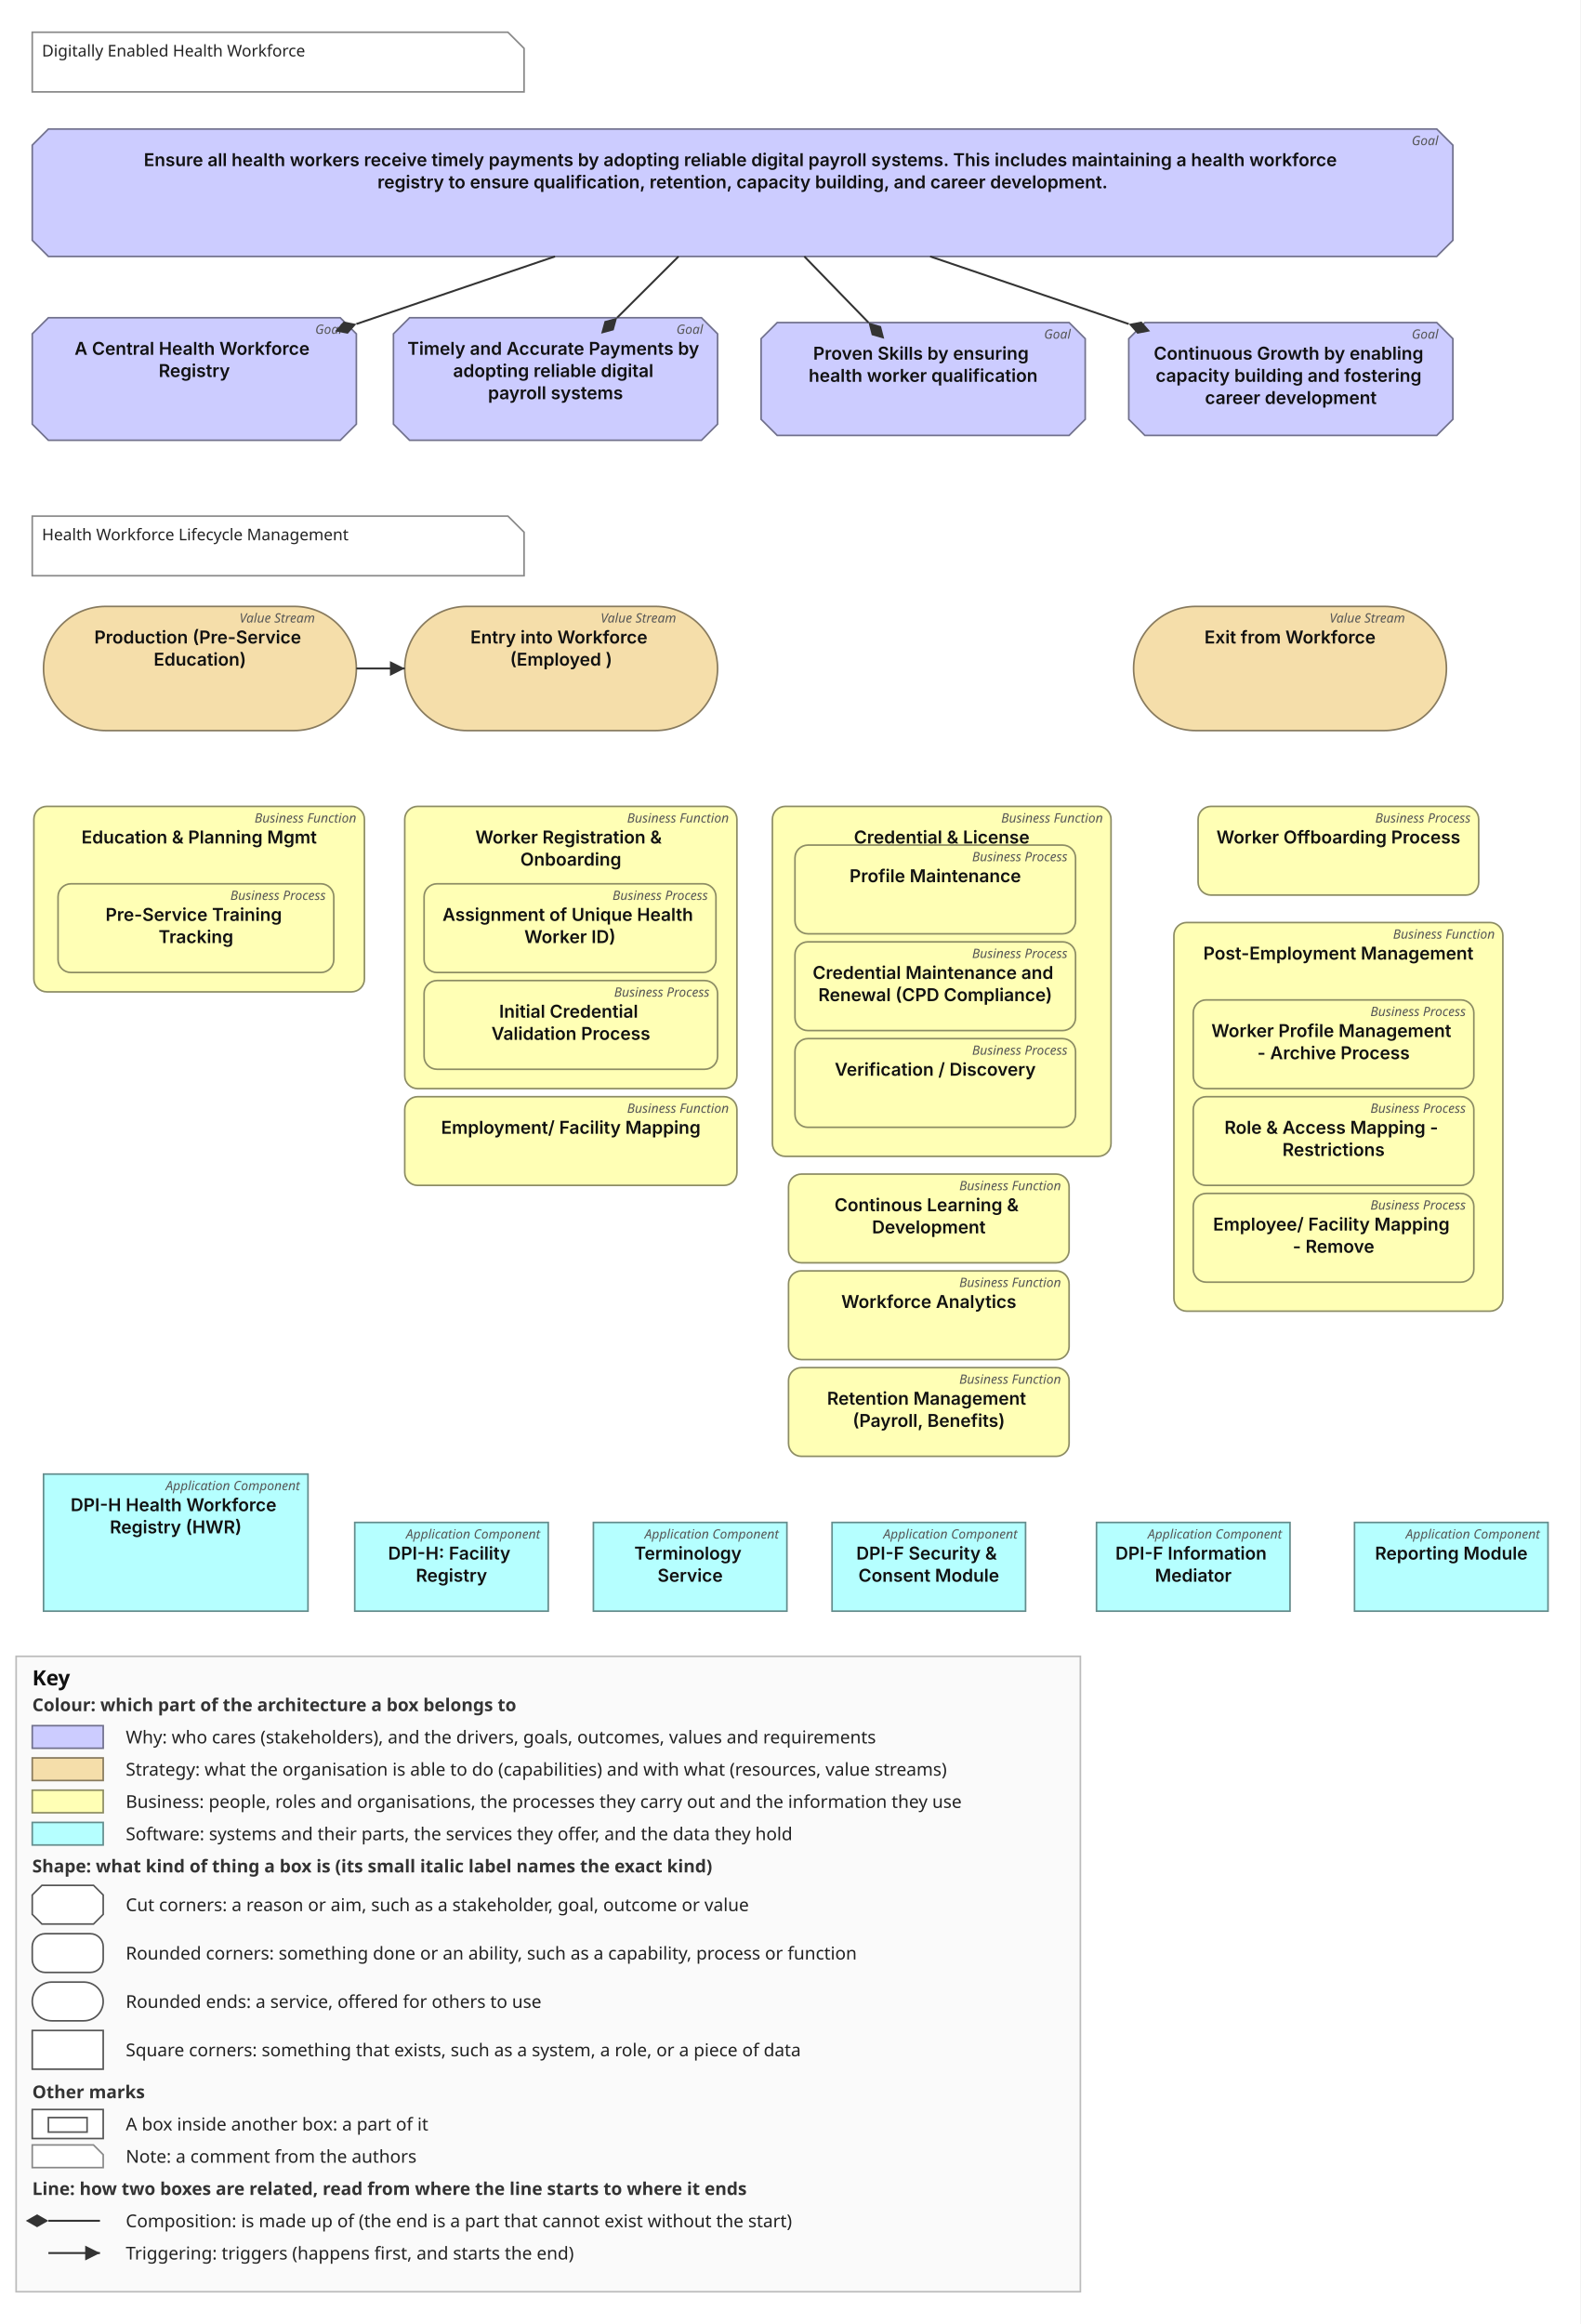
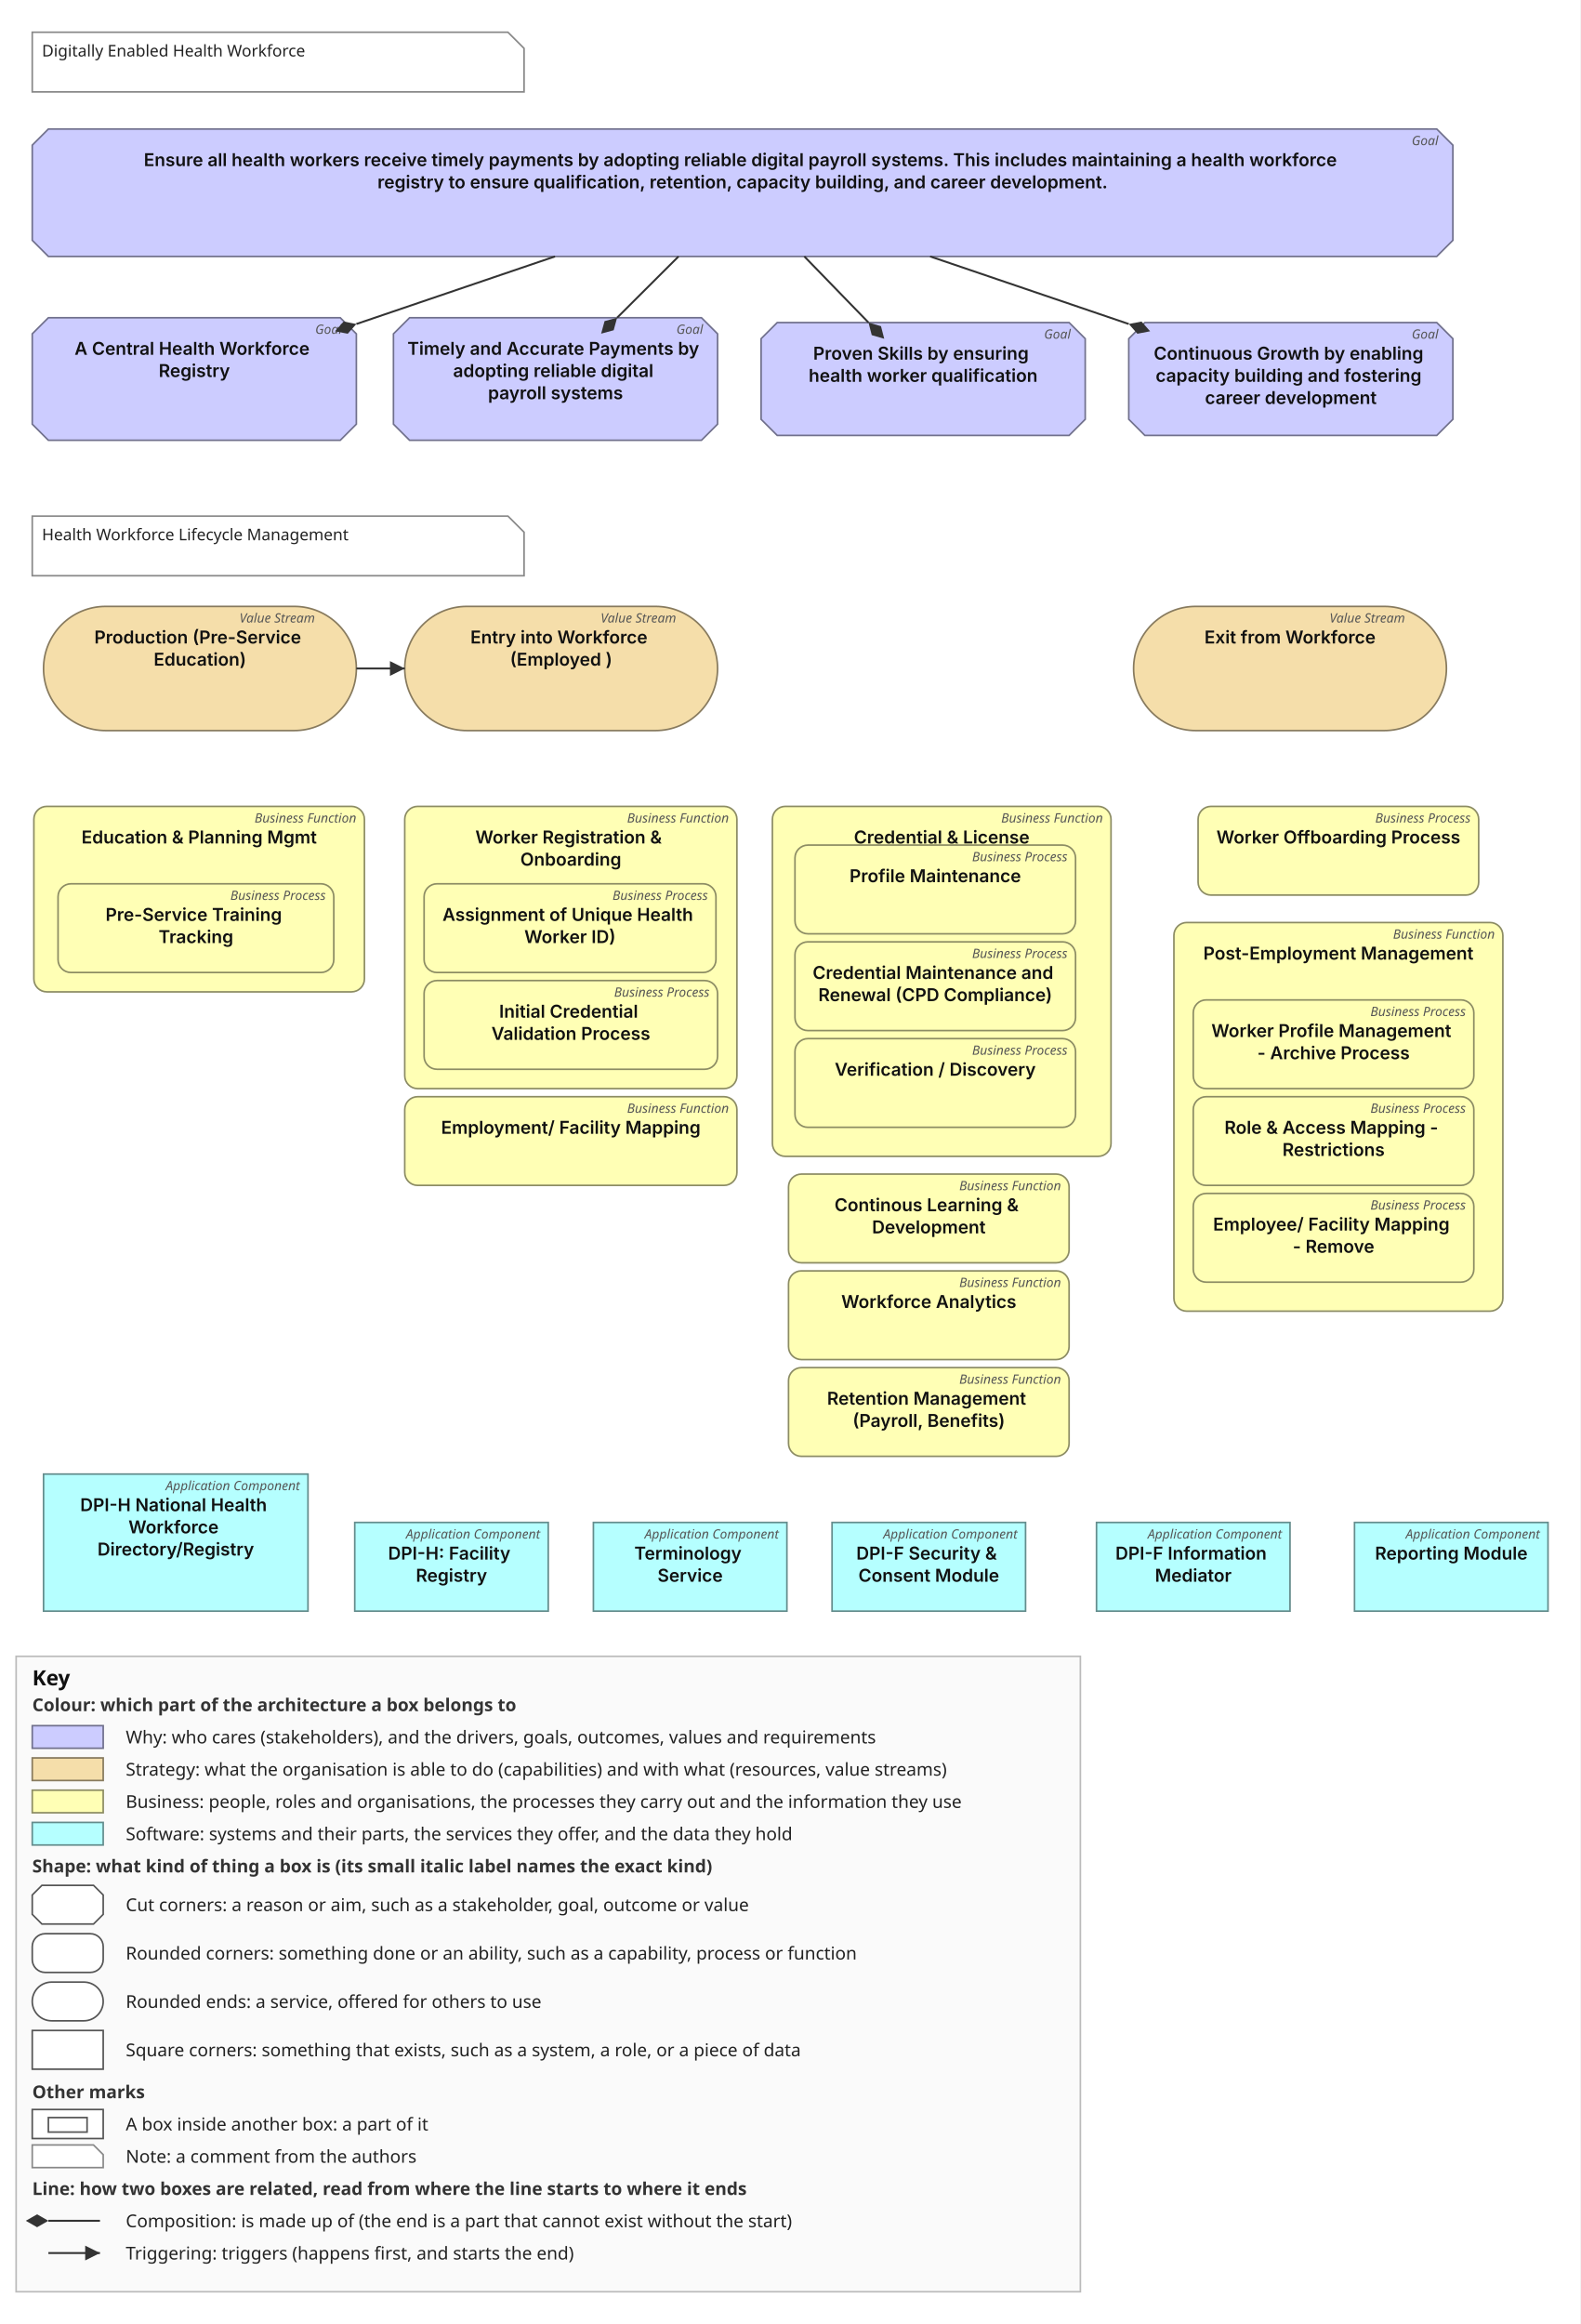
<svg xmlns="http://www.w3.org/2000/svg" viewBox="160 40 980 1441" width="980" height="1441" role="img" aria-labelledby="av-title">
  <style>
.av-name{font:600 11px system-ui,-apple-system,"Segoe UI",sans-serif;fill:#111}
.av-type{font:italic 8px system-ui,sans-serif;fill:#555}
.av-group{font:600 11px system-ui,sans-serif;fill:#333}
.av-note{font:10px system-ui,sans-serif;fill:#222}
.av-key{font:11px system-ui,sans-serif;fill:#222}
.av-keyh{font:600 11px system-ui,sans-serif;fill:#333}
.av-keyt{font:700 13px system-ui,sans-serif;fill:#111}
.av-rel{font:9px system-ui,sans-serif;fill:#333;paint-order:stroke;stroke:#fff;stroke-width:3px}
a:hover rect,a:hover polygon,a:focus rect,a:focus polygon{stroke:#06c;stroke-width:2.5}
</style>
  <defs>
    <marker id="arrow-open" viewBox="0 0 12 12" refX="11" refY="6" markerWidth="11" markerHeight="11" orient="auto-start-reverse" markerUnits="userSpaceOnUse">
      <path d="M1 1 L11 6 L1 11" fill="none" stroke="#333" stroke-width="1.3" />
    </marker>
    <marker id="arrow-filled" viewBox="0 0 12 12" refX="11" refY="6" markerWidth="11" markerHeight="11" orient="auto-start-reverse" markerUnits="userSpaceOnUse">
      <path d="M1 1 L11 6 L1 11 Z" fill="#333" />
    </marker>
    <marker id="arrow-small" viewBox="0 0 10 10" refX="9" refY="5" markerWidth="8" markerHeight="8" orient="auto-start-reverse" markerUnits="userSpaceOnUse">
      <path d="M1 1 L9 5 L1 9" fill="none" stroke="#333" stroke-width="1.2" />
    </marker>
    <marker id="triangle-hollow" viewBox="0 0 14 14" refX="13" refY="7" markerWidth="13" markerHeight="13" orient="auto-start-reverse" markerUnits="userSpaceOnUse">
      <path d="M1 1 L13 7 L1 13 Z" fill="#fff" stroke="#333" stroke-width="1.2" />
    </marker>
    <marker id="diamond-filled" viewBox="0 0 16 10" refX="1" refY="5" markerWidth="16" markerHeight="10" orient="auto-start-reverse" markerUnits="userSpaceOnUse">
      <path d="M1 5 L8 1 L15 5 L8 9 Z" fill="#333" />
    </marker>
    <marker id="diamond-hollow" viewBox="0 0 16 10" refX="1" refY="5" markerWidth="16" markerHeight="10" orient="auto-start-reverse" markerUnits="userSpaceOnUse">
      <path d="M1 5 L8 1 L15 5 L8 9 Z" fill="#fff" stroke="#333" stroke-width="1.2" />
    </marker>
    <marker id="dot" viewBox="0 0 8 8" refX="4" refY="4" markerWidth="7" markerHeight="7" orient="auto" markerUnits="userSpaceOnUse">
      <circle cx="4" cy="4" r="3.2" fill="#333" />
    </marker>
    <pattern id="missing" width="8" height="8" patternUnits="userSpaceOnUse" patternTransform="rotate(45)">
      <rect width="8" height="8" fill="#fff" />
      <line x1="0" y1="0" x2="0" y2="8" stroke="#d33" stroke-width="2" />
    </pattern>
  </defs>
  <rect x="160" y="40" width="980" height="1441" fill="#fff" />
-   <a href="../../../en/dpi-h-ra/archimate/0.2.0/elements/dpi-h-health-workforce-registry-hwr/" target="_top">
+   <a href="../../../en/dpi-h-ra/archimate/0.2.0/elements/dpi-h-national-health-workforce-directory-registry/" target="_top">
    <rect x="187" y="954" width="164" height="85" fill="#b5ffff" stroke="#648c8c" stroke-width="1" />
    <text class="av-type" x="346" y="964" text-anchor="end">Application Component</text>
    <text class="av-name" x="269" y="977" text-anchor="middle">
-       <tspan x="269" dy="0">DPI-H Health Workforce</tspan>
-       <tspan x="269" dy="13.75">Registry (HWR)</tspan>
+       <tspan x="269" dy="0">DPI-H National Health</tspan>
+       <tspan x="269" dy="13.75">Workforce</tspan>
+       <tspan x="269" dy="13.75">Directory/Registry</tspan>
    </text>
  </a>
  <a href="../../../en/dpi-h-ra/archimate/0.2.0/elements/reporting-module/" target="_top">
    <rect x="1000" y="984" width="120" height="55" fill="#b5ffff" stroke="#648c8c" stroke-width="1" />
    <text class="av-type" x="1115" y="994" text-anchor="end">Application Component</text>
    <text class="av-name" x="1060" y="1007" text-anchor="middle">
      <tspan x="1060" dy="0">Reporting Module</tspan>
    </text>
  </a>
  <a href="../../../en/dpi-h-ra/archimate/0.2.0/elements/dpi-f-security-consent-module/" target="_top">
    <rect x="676" y="984" width="120" height="55" fill="#b5ffff" stroke="#648c8c" stroke-width="1" />
    <text class="av-type" x="791" y="994" text-anchor="end">Application Component</text>
    <text class="av-name" x="736" y="1007" text-anchor="middle">
      <tspan x="736" dy="0">DPI-F Security &amp;</tspan>
      <tspan x="736" dy="13.75">Consent Module</tspan>
    </text>
  </a>
  <a href="../../../en/dpi-h-ra/archimate/0.2.0/elements/terminology-service/" target="_top">
    <rect x="528" y="984" width="120" height="55" fill="#b5ffff" stroke="#648c8c" stroke-width="1" />
    <text class="av-type" x="643" y="994" text-anchor="end">Application Component</text>
    <text class="av-name" x="588" y="1007" text-anchor="middle">
      <tspan x="588" dy="0">Terminology</tspan>
      <tspan x="588" dy="13.75">Service</tspan>
    </text>
  </a>
  <a href="../../../en/dpi-h-ra/archimate/0.2.0/elements/a-central-health-workforce-registry/" target="_top">
    <polygon points="190,237 371,237 381,247 381,303 371,313 190,313 180,303 180,247" fill="#ccccff" stroke="#70708c" stroke-width="1" />
    <text class="av-type" x="372" y="247" text-anchor="end">Goal</text>
    <text class="av-name" x="280.5" y="260" text-anchor="middle">
      <tspan x="280.5" dy="0">A Central Health Workforce</tspan>
      <tspan x="280.5" dy="13.75">Registry</tspan>
    </text>
  </a>
  <a href="../../../en/dpi-h-ra/archimate/0.2.0/elements/timely-and-accurate-payments-by-adopting-reliable-digital/" target="_top">
    <polygon points="414,237 595,237 605,247 605,303 595,313 414,313 404,303 404,247" fill="#ccccff" stroke="#70708c" stroke-width="1" />
    <text class="av-type" x="596" y="247" text-anchor="end">Goal</text>
    <text class="av-name" x="504.5" y="260" text-anchor="middle">
      <tspan x="504.5" dy="0">Timely and Accurate Payments by</tspan>
      <tspan x="504.5" dy="13.75">adopting reliable digital</tspan>
      <tspan x="504.5" dy="13.75">payroll systems</tspan>
    </text>
  </a>
  <a href="../../../en/dpi-h-ra/archimate/0.2.0/elements/proven-skills-by-ensuring-health-worker-qualification/" target="_top">
    <polygon points="642,240 823,240 833,250 833,300 823,310 642,310 632,300 632,250" fill="#ccccff" stroke="#70708c" stroke-width="1" />
    <text class="av-type" x="824" y="250" text-anchor="end">Goal</text>
    <text class="av-name" x="732.5" y="263" text-anchor="middle">
      <tspan x="732.5" dy="0">Proven Skills by ensuring</tspan>
      <tspan x="732.5" dy="13.75">health worker qualification</tspan>
    </text>
  </a>
  <a href="../../../en/dpi-h-ra/archimate/0.2.0/elements/continuous-growth-by-enabling-capacity-building-and/" target="_top">
    <polygon points="870,240 1051,240 1061,250 1061,300 1051,310 870,310 860,300 860,250" fill="#ccccff" stroke="#70708c" stroke-width="1" />
    <text class="av-type" x="1052" y="250" text-anchor="end">Goal</text>
    <text class="av-name" x="960.5" y="263" text-anchor="middle">
      <tspan x="960.5" dy="0">Continuous Growth by enabling</tspan>
      <tspan x="960.5" dy="13.75">capacity building and fostering</tspan>
      <tspan x="960.5" dy="13.75">career development</tspan>
    </text>
  </a>
  <a href="../../../en/dpi-h-ra/archimate/0.2.0/elements/ensure-all-health-workers-receive-timely-payments-by/" target="_top">
    <polygon points="190,120 1051,120 1061,130 1061,189 1051,199 190,199 180,189 180,130" fill="#ccccff" stroke="#70708c" stroke-width="1" />
    <text class="av-type" x="1052" y="130" text-anchor="end">Goal</text>
    <text class="av-name" x="620.5" y="143" text-anchor="middle">
      <tspan x="620.5" dy="0">Ensure all health workers receive timely payments by adopting reliable digital payroll systems. This includes maintaining a health workforce</tspan>
      <tspan x="620.5" dy="13.75">registry to ensure qualification, retention, capacity building, and career development.</tspan>
    </text>
  </a>
  <g class="av-n">
    <polygon points="180,60 475,60 485,70 485,97 180,97" fill="#ffffff" stroke="#888" />
    <text class="av-note" x="186" y="75">
      <tspan x="186" dy="0">Digitally Enabled Health Workforce</tspan>
    </text>
  </g>
  <a href="../../../en/dpi-h-ra/archimate/0.2.0/elements/production-pre-service-education/" target="_top">
    <rect x="187" y="416" width="194" height="77" rx="38.5" fill="#f5deaa" stroke="#877a5e" stroke-width="1" />
    <text class="av-type" x="355.333" y="426" text-anchor="end">Value Stream</text>
    <text class="av-name" x="284" y="439" text-anchor="middle">
      <tspan x="284" dy="0">Production (Pre-Service</tspan>
      <tspan x="284" dy="13.75">Education)</tspan>
    </text>
  </a>
  <g class="av-n">
    <polygon points="180,360 475,360 485,370 485,397 180,397" fill="#ffffff" stroke="#888" />
    <text class="av-note" x="186" y="375">
      <tspan x="186" dy="0">Health Workforce Lifecycle Management</tspan>
    </text>
  </g>
  <a href="../../../en/dpi-h-ra/archimate/0.2.0/elements/entry-into-workforce-employed/" target="_top">
    <rect x="411" y="416" width="194" height="77" rx="38.5" fill="#f5deaa" stroke="#877a5e" stroke-width="1" />
    <text class="av-type" x="579.333" y="426" text-anchor="end">Value Stream</text>
    <text class="av-name" x="508" y="439" text-anchor="middle">
      <tspan x="508" dy="0">Entry into Workforce</tspan>
      <tspan x="508" dy="13.75">(Employed )</tspan>
    </text>
  </a>
  <a href="../../../en/dpi-h-ra/archimate/0.2.0/elements/exit-from-workforce/" target="_top">
    <rect x="863" y="416" width="194" height="77" rx="38.5" fill="#f5deaa" stroke="#877a5e" stroke-width="1" />
    <text class="av-type" x="1031.333" y="426" text-anchor="end">Value Stream</text>
    <text class="av-name" x="960" y="439" text-anchor="middle">
      <tspan x="960" dy="0">Exit from Workforce</tspan>
    </text>
  </a>
  <a href="../../../en/dpi-h-ra/archimate/0.2.0/elements/worker-offboarding-process/" target="_top">
    <rect x="903" y="540" width="174" height="55" rx="8" fill="#ffffb5" stroke="#8c8c64" stroke-width="1" />
    <text class="av-type" x="1072" y="550" text-anchor="end">Business Process</text>
    <text class="av-name" x="990" y="563" text-anchor="middle">
      <tspan x="990" dy="0">Worker Offboarding Process</tspan>
    </text>
  </a>
  <a href="../../../en/dpi-h-ra/archimate/0.2.0/elements/worker-registration-onboarding/" target="_top">
    <rect x="411" y="540" width="206" height="175" rx="8" fill="#ffffb5" stroke="#8c8c64" stroke-width="1" />
    <text class="av-type" x="612" y="550" text-anchor="end">Business Function</text>
    <text class="av-name" x="514" y="563" text-anchor="middle">
      <tspan x="514" dy="0">Worker Registration &amp;</tspan>
      <tspan x="514" dy="13.75">Onboarding</tspan>
    </text>
  </a>
  <a href="../../../en/dpi-h-ra/archimate/0.2.0/elements/assignment-of-unique-health-worker-id/" target="_top">
    <rect x="423" y="588" width="181" height="55" rx="8" fill="#ffffb5" stroke="#8c8c64" stroke-width="1" />
    <text class="av-type" x="599" y="598" text-anchor="end">Business Process</text>
    <text class="av-name" x="513.5" y="611" text-anchor="middle">
      <tspan x="513.5" dy="0">Assignment of Unique Health</tspan>
      <tspan x="513.5" dy="13.75">Worker ID)</tspan>
    </text>
  </a>
  <a href="../../../en/dpi-h-ra/archimate/0.2.0/elements/initial-credential-validation-process/" target="_top">
    <rect x="423" y="648" width="182" height="55" rx="8" fill="#ffffb5" stroke="#8c8c64" stroke-width="1" />
    <text class="av-type" x="600" y="658" text-anchor="end">Business Process</text>
    <text class="av-name" x="514" y="671" text-anchor="middle">
      <tspan x="514" dy="0">Initial Credential</tspan>
      <tspan x="514" dy="13.75">Validation Process</tspan>
    </text>
  </a>
  <a href="../../../en/dpi-h-ra/archimate/0.2.0/elements/employment-facility-mapping/" target="_top">
    <rect x="411" y="720" width="206" height="55" rx="8" fill="#ffffb5" stroke="#8c8c64" stroke-width="1" />
    <text class="av-type" x="612" y="730" text-anchor="end">Business Function</text>
    <text class="av-name" x="514" y="743" text-anchor="middle">
      <tspan x="514" dy="0">Employment/ Facility Mapping</tspan>
    </text>
  </a>
  <a href="../../../en/dpi-h-ra/archimate/0.2.0/elements/continous-learning-development/" target="_top">
    <rect x="649" y="768" width="174" height="55" rx="8" fill="#ffffb5" stroke="#8c8c64" stroke-width="1" />
    <text class="av-type" x="818" y="778" text-anchor="end">Business Function</text>
    <text class="av-name" x="736" y="791" text-anchor="middle">
      <tspan x="736" dy="0">Continous Learning &amp;</tspan>
      <tspan x="736" dy="13.75">Development</tspan>
    </text>
  </a>
  <a href="../../../en/dpi-h-ra/archimate/0.2.0/elements/workforce-analytics/" target="_top">
    <rect x="649" y="828" width="174" height="55" rx="8" fill="#ffffb5" stroke="#8c8c64" stroke-width="1" />
    <text class="av-type" x="818" y="838" text-anchor="end">Business Function</text>
    <text class="av-name" x="736" y="851" text-anchor="middle">
      <tspan x="736" dy="0">Workforce Analytics</tspan>
    </text>
  </a>
  <a href="../../../en/dpi-h-ra/archimate/0.2.0/elements/retention-management-payroll-benefits/" target="_top">
    <rect x="649" y="888" width="174" height="55" rx="8" fill="#ffffb5" stroke="#8c8c64" stroke-width="1" />
    <text class="av-type" x="818" y="898" text-anchor="end">Business Function</text>
    <text class="av-name" x="736" y="911" text-anchor="middle">
      <tspan x="736" dy="0">Retention Management</tspan>
      <tspan x="736" dy="13.75">(Payroll, Benefits)</tspan>
    </text>
  </a>
  <a href="../../../en/dpi-h-ra/archimate/0.2.0/elements/education-planning-mgmt/" target="_top">
    <rect x="181" y="540" width="205" height="115" rx="8" fill="#ffffb5" stroke="#8c8c64" stroke-width="1" />
    <text class="av-type" x="381" y="550" text-anchor="end">Business Function</text>
    <text class="av-name" x="283.5" y="563" text-anchor="middle">
      <tspan x="283.5" dy="0">Education &amp; Planning Mgmt</tspan>
    </text>
  </a>
  <a href="../../../en/dpi-h-ra/archimate/0.2.0/elements/pre-service-training-tracking/" target="_top">
    <rect x="196" y="588" width="171" height="55" rx="8" fill="#ffffb5" stroke="#8c8c64" stroke-width="1" />
    <text class="av-type" x="362" y="598" text-anchor="end">Business Process</text>
    <text class="av-name" x="281.5" y="611" text-anchor="middle">
      <tspan x="281.5" dy="0">Pre-Service Training</tspan>
      <tspan x="281.5" dy="13.75">Tracking</tspan>
    </text>
  </a>
  <a href="../../../en/dpi-h-ra/archimate/0.2.0/elements/credential-license/" target="_top">
    <rect x="639" y="540" width="210" height="217" rx="8" fill="#ffffb5" stroke="#8c8c64" stroke-width="1" />
    <text class="av-type" x="844" y="550" text-anchor="end">Business Function</text>
    <text class="av-name" x="744" y="563" text-anchor="middle">
      <tspan x="744" dy="0">Credential &amp; License</tspan>
    </text>
  </a>
  <a href="../../../en/dpi-h-ra/archimate/0.2.0/elements/profile-maintenance/" target="_top">
    <rect x="653" y="564" width="174" height="55" rx="8" fill="#ffffb5" stroke="#8c8c64" stroke-width="1" />
    <text class="av-type" x="822" y="574" text-anchor="end">Business Process</text>
    <text class="av-name" x="740" y="587" text-anchor="middle">
      <tspan x="740" dy="0">Profile Maintenance</tspan>
    </text>
  </a>
  <a href="../../../en/dpi-h-ra/archimate/0.2.0/elements/credential-maintenance-and-renewal-cpd-compliance/" target="_top">
    <rect x="653" y="624" width="174" height="55" rx="8" fill="#ffffb5" stroke="#8c8c64" stroke-width="1" />
    <text class="av-type" x="822" y="634" text-anchor="end">Business Process</text>
    <text class="av-name" x="740" y="647" text-anchor="middle">
      <tspan x="740" dy="0">Credential Maintenance and</tspan>
      <tspan x="740" dy="13.75">Renewal (CPD Compliance)</tspan>
    </text>
  </a>
  <a href="../../../en/dpi-h-ra/archimate/0.2.0/elements/verification-discovery/" target="_top">
    <rect x="653" y="684" width="174" height="55" rx="8" fill="#ffffb5" stroke="#8c8c64" stroke-width="1" />
    <text class="av-type" x="822" y="694" text-anchor="end">Business Process</text>
    <text class="av-name" x="740" y="707" text-anchor="middle">
      <tspan x="740" dy="0">Verification / Discovery</tspan>
    </text>
  </a>
  <a href="../../../en/dpi-h-ra/archimate/0.2.0/elements/post-employment-management/" target="_top">
    <rect x="888" y="612" width="204" height="241" rx="8" fill="#ffffb5" stroke="#8c8c64" stroke-width="1" />
    <text class="av-type" x="1087" y="622" text-anchor="end">Business Function</text>
    <text class="av-name" x="990" y="635" text-anchor="middle">
      <tspan x="990" dy="0">Post-Employment Management</tspan>
    </text>
  </a>
  <a href="../../../en/dpi-h-ra/archimate/0.2.0/elements/worker-profile-management-archive-process/" target="_top">
    <rect x="900" y="660" width="174" height="55" rx="8" fill="#ffffb5" stroke="#8c8c64" stroke-width="1" />
    <text class="av-type" x="1069" y="670" text-anchor="end">Business Process</text>
    <text class="av-name" x="987" y="683" text-anchor="middle">
      <tspan x="987" dy="0">Worker Profile Management</tspan>
      <tspan x="987" dy="13.75">- Archive Process</tspan>
    </text>
  </a>
  <a href="../../../en/dpi-h-ra/archimate/0.2.0/elements/role-access-mapping-restrictions/" target="_top">
    <rect x="900" y="720" width="174" height="55" rx="8" fill="#ffffb5" stroke="#8c8c64" stroke-width="1" />
    <text class="av-type" x="1069" y="730" text-anchor="end">Business Process</text>
    <text class="av-name" x="987" y="743" text-anchor="middle">
      <tspan x="987" dy="0">Role &amp; Access Mapping -</tspan>
      <tspan x="987" dy="13.75">Restrictions</tspan>
    </text>
  </a>
  <a href="../../../en/dpi-h-ra/archimate/0.2.0/elements/employee-facility-mapping-remove/" target="_top">
    <rect x="900" y="780" width="174" height="55" rx="8" fill="#ffffb5" stroke="#8c8c64" stroke-width="1" />
    <text class="av-type" x="1069" y="790" text-anchor="end">Business Process</text>
    <text class="av-name" x="987" y="803" text-anchor="middle">
      <tspan x="987" dy="0">Employee/ Facility Mapping</tspan>
      <tspan x="987" dy="13.75">- Remove</tspan>
    </text>
  </a>
  <a href="../../../en/dpi-h-ra/archimate/0.2.0/elements/dpi-h-facility-registry/" target="_top">
    <rect x="380" y="984" width="120" height="55" fill="#b5ffff" stroke="#648c8c" stroke-width="1" />
    <text class="av-type" x="495" y="994" text-anchor="end">Application Component</text>
    <text class="av-name" x="440" y="1007" text-anchor="middle">
      <tspan x="440" dy="0">DPI-H: Facility</tspan>
      <tspan x="440" dy="13.75">Registry</tspan>
    </text>
  </a>
  <a href="../../../en/dpi-h-ra/archimate/0.2.0/elements/dpi-f-information-mediator/" target="_top">
    <rect x="840" y="984" width="120" height="55" fill="#b5ffff" stroke="#648c8c" stroke-width="1" />
    <text class="av-type" x="955" y="994" text-anchor="end">Application Component</text>
    <text class="av-name" x="900" y="1007" text-anchor="middle">
      <tspan x="900" dy="0">DPI-F Information</tspan>
      <tspan x="900" dy="13.75">Mediator</tspan>
    </text>
  </a>
  <a href="../../../en/dpi-h-ra/archimate/0.2.0/relationships/id-6dba9e5cf5ac4e53b6df9ed8cef0b10f/" target="_top">
    <path d="M381 240.9 L504.2 199" fill="none" stroke="#333" stroke-width="1.2" marker-start="url(#diamond-filled)" />
    <path d="M381 240.9 L504.2 199" fill="none" stroke="transparent" stroke-width="8" />
  </a>
  <a href="../../../en/dpi-h-ra/archimate/0.2.0/relationships/id-4e0f6561af074c7c85c8cb61efd82bd8/" target="_top">
    <path d="M542.7 237 L580.8 199" fill="none" stroke="#333" stroke-width="1.2" marker-start="url(#diamond-filled)" />
    <path d="M542.7 237 L580.8 199" fill="none" stroke="transparent" stroke-width="8" />
  </a>
  <a href="../../../en/dpi-h-ra/archimate/0.2.0/relationships/id-11628f1f158b4ad998f5aeb4e3c63dbd/" target="_top">
    <path d="M698.6 240 L658.8 199" fill="none" stroke="#333" stroke-width="1.2" marker-start="url(#diamond-filled)" />
    <path d="M698.6 240 L658.8 199" fill="none" stroke="transparent" stroke-width="8" />
  </a>
  <a href="../../../en/dpi-h-ra/archimate/0.2.0/relationships/id-7c5d5423ae6e41c388071c2da93d5fe9/" target="_top">
    <path d="M860 240.9 L736.8 199" fill="none" stroke="#333" stroke-width="1.2" marker-start="url(#diamond-filled)" />
    <path d="M860 240.9 L736.8 199" fill="none" stroke="transparent" stroke-width="8" />
  </a>
  <a href="../../../en/dpi-h-ra/archimate/0.2.0/relationships/id-1bc78979123446cb8f4f50186c2492e6/" target="_top">
    <path d="M381 454.5 L411 454.5" fill="none" stroke="#333" stroke-width="1.2" marker-end="url(#arrow-filled)" />
    <path d="M381 454.5 L411 454.5" fill="none" stroke="transparent" stroke-width="8" />
  </a>
  <g class="av-legend">
    <rect x="170" y="1067" width="660" height="394" fill="#fafafa" stroke="#bbb" />
    <text class="av-keyt" x="180" y="1085">Key</text>
    <text class="av-keyh" x="180" y="1101">Colour: which part of the architecture a box belongs to</text>
    <rect x="180" y="1110" width="44" height="14" fill="#ccccff" stroke="#70708c" />
    <text class="av-key" x="238" y="1121">Why: who cares (stakeholders), and the drivers, goals, outcomes, values and requirements</text>
    <rect x="180" y="1130" width="44" height="14" fill="#f5deaa" stroke="#877a5e" />
    <text class="av-key" x="238" y="1141">Strategy: what the organisation is able to do (capabilities) and with what (resources, value streams)</text>
    <rect x="180" y="1150" width="44" height="14" fill="#ffffb5" stroke="#8c8c64" />
    <text class="av-key" x="238" y="1161">Business: people, roles and organisations, the processes they carry out and the information they use</text>
    <rect x="180" y="1170" width="44" height="14" fill="#b5ffff" stroke="#648c8c" />
    <text class="av-key" x="238" y="1181">Software: systems and their parts, the services they offer, and the data they hold</text>
    <text class="av-keyh" x="180" y="1201">Shape: what kind of thing a box is (its small italic label names the exact kind)</text>
    <polygon points="186,1209 218,1209 224,1215 224,1227 218,1233 186,1233 180,1227 180,1215" fill="#fff" stroke="#555" />
    <text class="av-key" x="238" y="1225">Cut corners: a reason or aim, such as a stakeholder, goal, outcome or value</text>
    <rect x="180" y="1239" width="44" height="24" rx="8" fill="#fff" stroke="#555" />
    <text class="av-key" x="238" y="1255">Rounded corners: something done or an ability, such as a capability, process or function</text>
    <rect x="180" y="1269" width="44" height="24" rx="12" fill="#fff" stroke="#555" />
    <text class="av-key" x="238" y="1285">Rounded ends: a service, offered for others to use</text>
    <rect x="180" y="1299" width="44" height="24" fill="#fff" stroke="#555" />
    <text class="av-key" x="238" y="1315">Square corners: something that exists, such as a system, a role, or a piece of data</text>
    <text class="av-keyh" x="180" y="1341">Other marks</text>
    <rect x="180" y="1348" width="44" height="18" fill="#fff" stroke="#555" />
    <rect x="190" y="1353" width="24" height="9" fill="#fff" stroke="#555" />
    <text class="av-key" x="238" y="1361">A box inside another box: a part of it</text>
    <polygon points="180,1370 218,1370 224,1376 224,1384 180,1384" fill="#fff" stroke="#888" />
    <text class="av-key" x="238" y="1381">Note: a comment from the authors</text>
    <text class="av-keyh" x="180" y="1401">Line: how two boxes are related, read from where the line starts to where it ends</text>
    <path d="M190 1417 L222 1417" fill="none" stroke="#333" stroke-width="1.2" marker-start="url(#diamond-filled)" />
    <text class="av-key" x="238" y="1421">Composition: is made up of (the end is a part that cannot exist without the start)</text>
    <path d="M190 1437 L222 1437" fill="none" stroke="#333" stroke-width="1.2" marker-end="url(#arrow-filled)" />
    <text class="av-key" x="238" y="1441">Triggering: triggers (happens first, and starts the end)</text>
  </g>
</svg>
